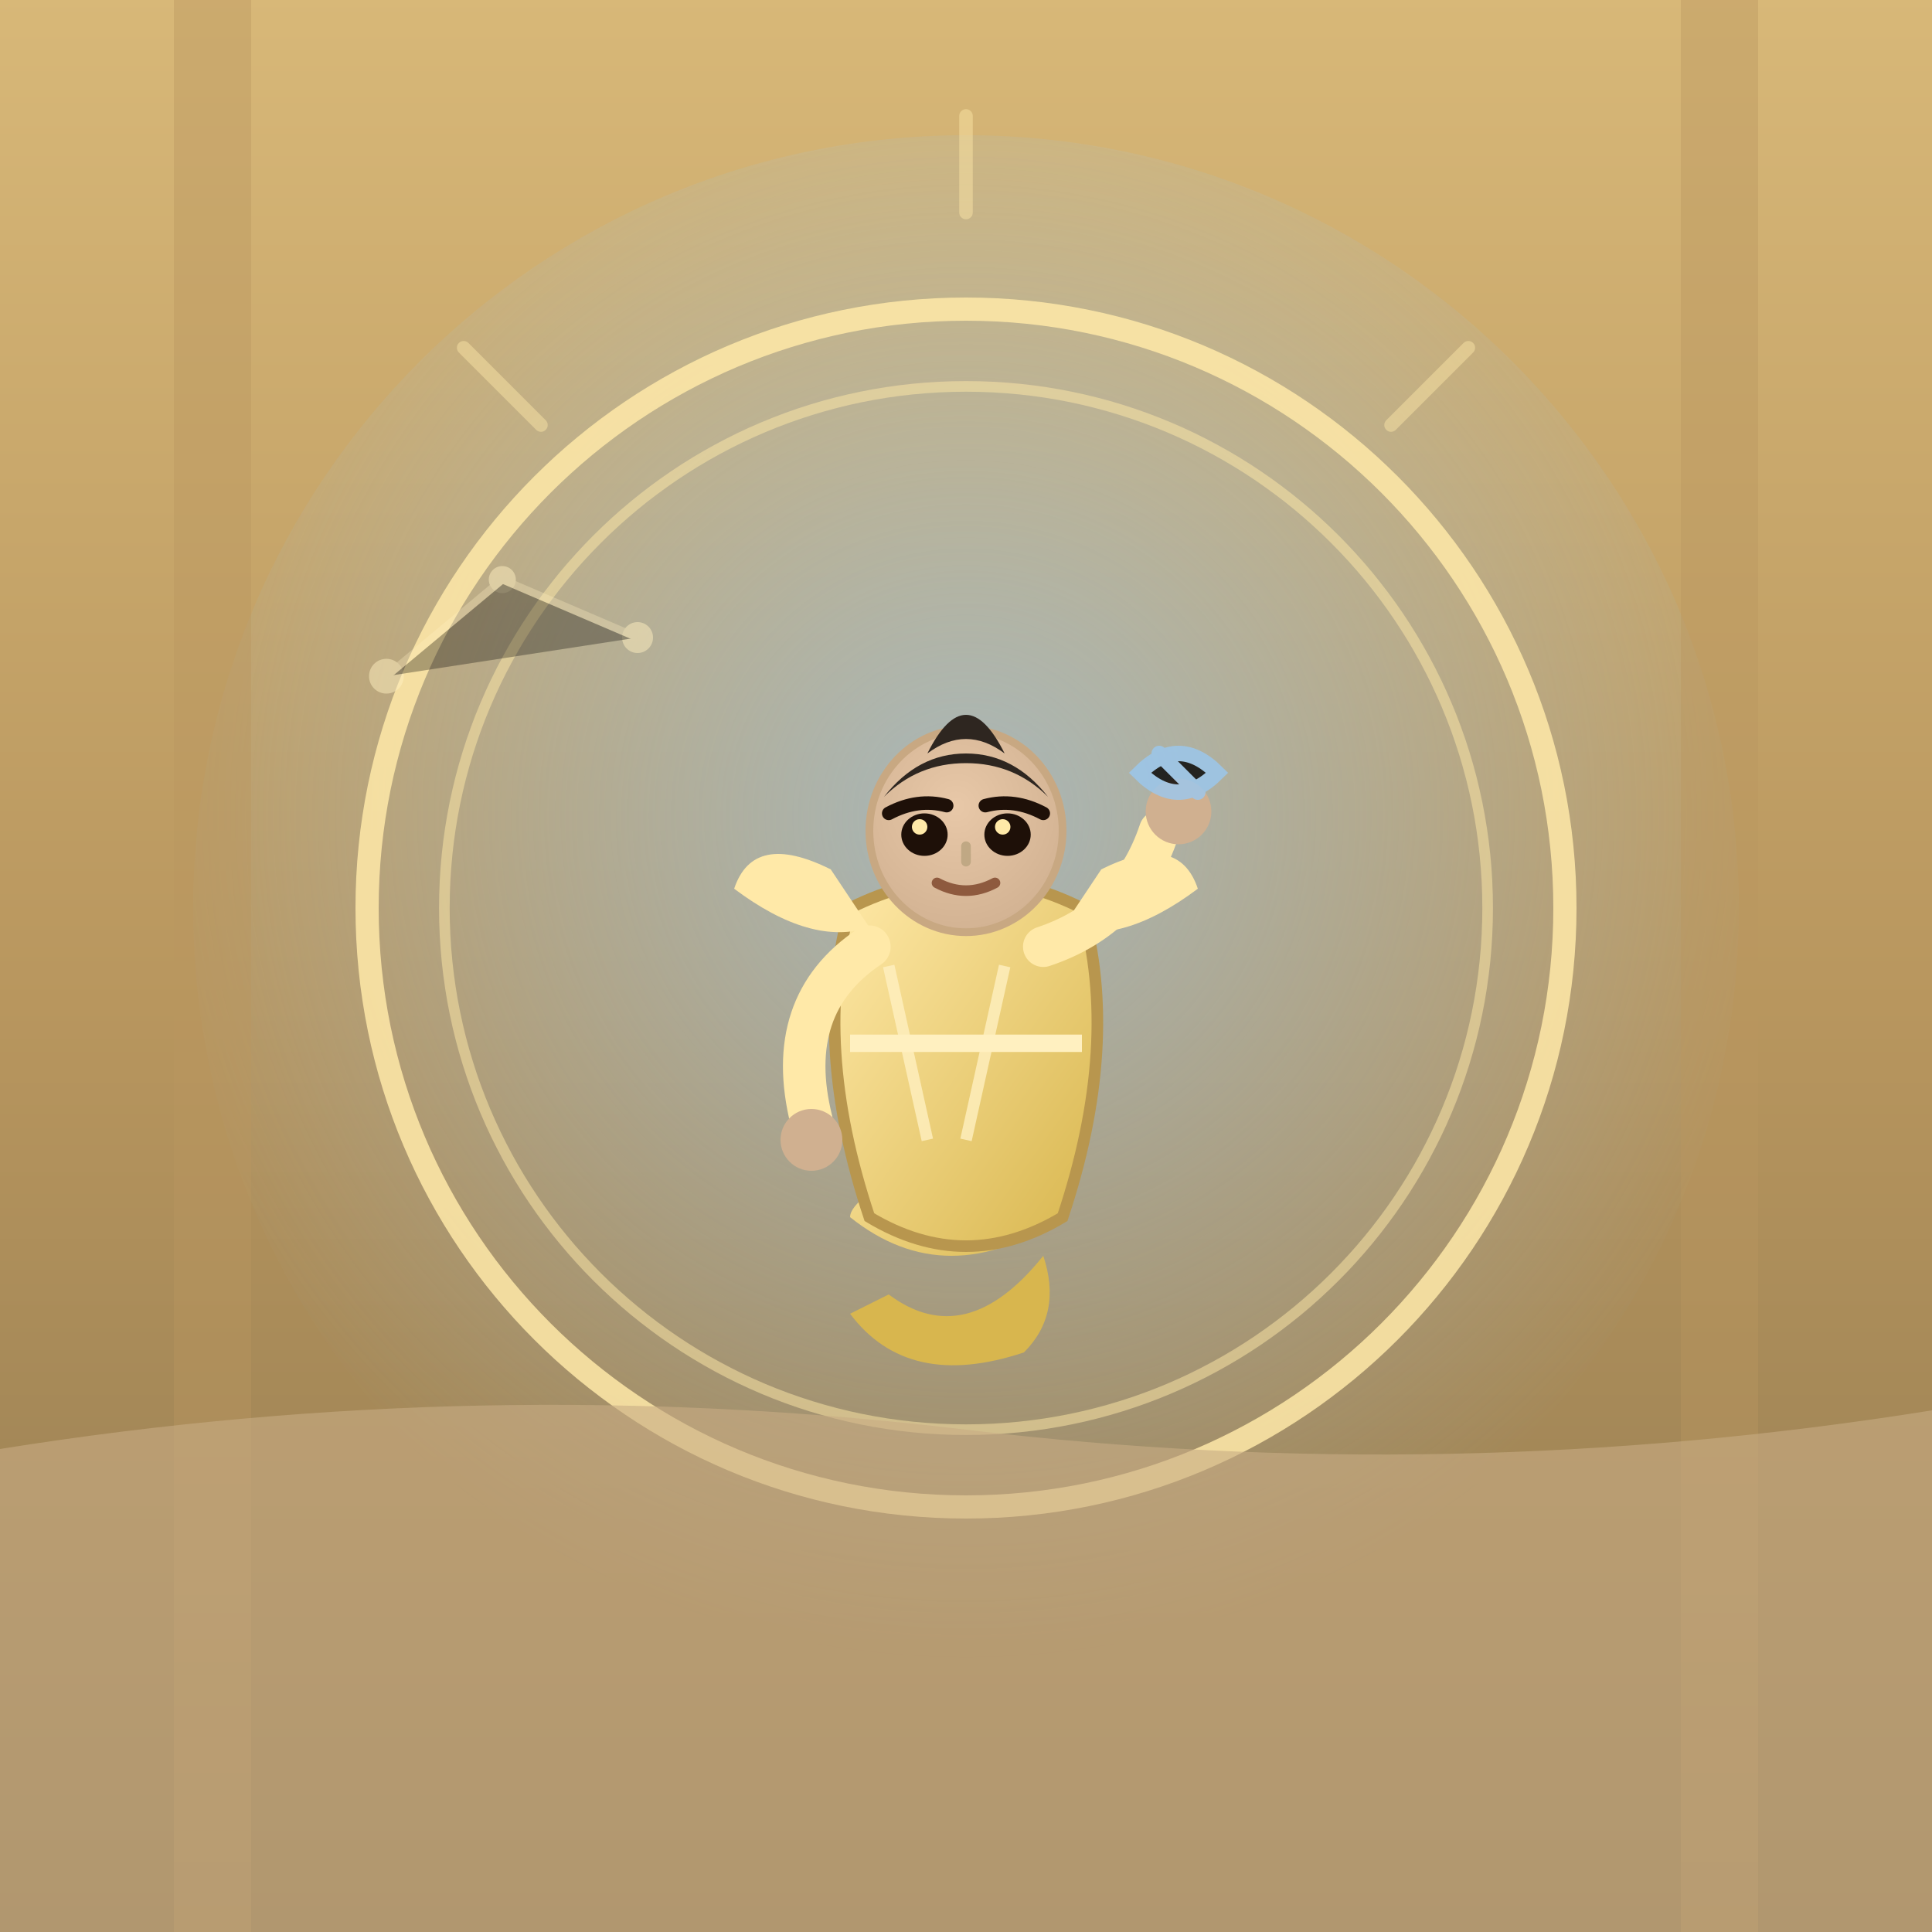
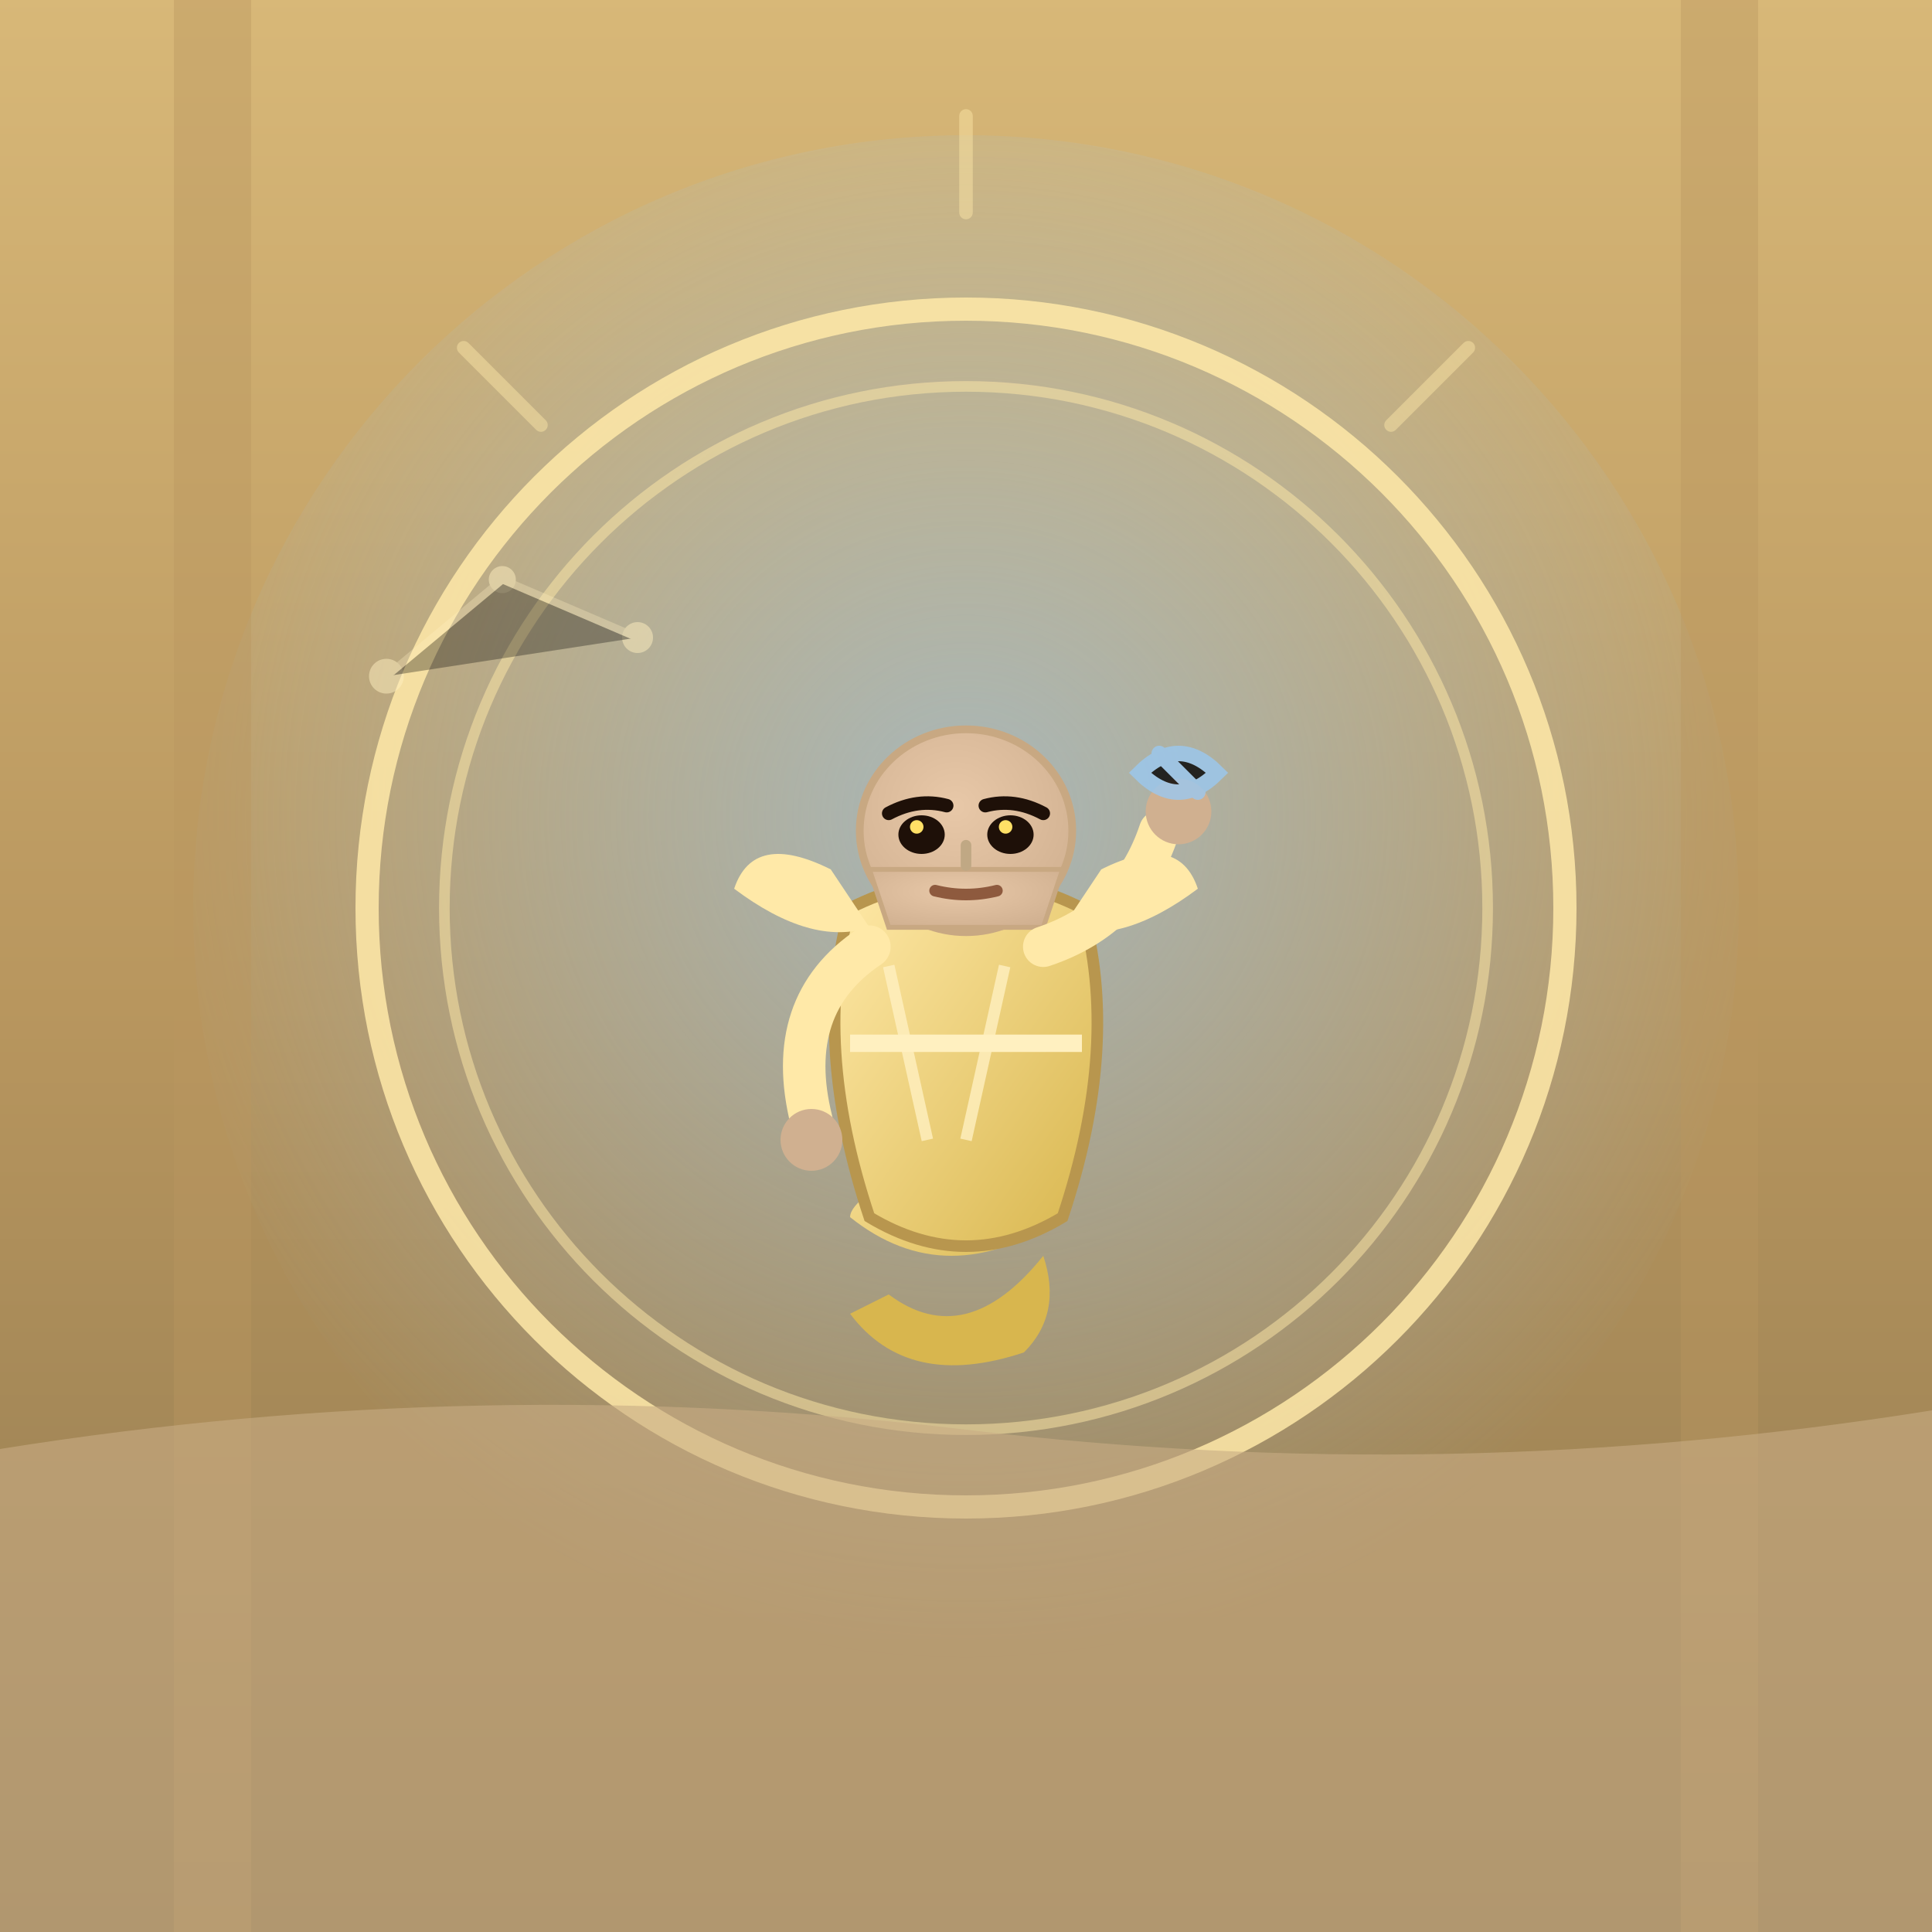
<svg xmlns="http://www.w3.org/2000/svg" viewBox="0 0 200 200" role="img" aria-label="狮子座·艾奥里亚·五阶·狮子宫主·黄金狮子雷霆绕拳">
  <defs>
    <linearGradient id="bg" x1="0" y1="0" x2="0" y2="1">
      <stop offset="0%" stop-color="#D8B878" />
      <stop offset="52%" stop-color="#B8965E" />
      <stop offset="100%" stop-color="#8E7850" />
    </linearGradient>
    <radialGradient id="bolt" cx="50%" cy="44%" r="55%">
      <stop offset="0%" stop-color="#9AC8F0" stop-opacity="0.6" />
      <stop offset="100%" stop-color="#9AC8F0" stop-opacity="0" />
    </radialGradient>
    <linearGradient id="armor" x1="0" y1="0" x2="1" y2="1">
      <stop offset="0%" stop-color="#FFE9A8" />
      <stop offset="100%" stop-color="#D8B64E" />
    </linearGradient>
    <radialGradient id="skin" cx="45%" cy="38%" r="70%">
      <stop offset="0%" stop-color="#E8C8A8" />
      <stop offset="100%" stop-color="#D0B090" />
    </radialGradient>
    <g id="leo-face">
-       <ellipse cx="0" cy="0" rx="10" ry="10.5" fill="url(#skin)" stroke="#C8A882" stroke-width="0.8" />
-       <path d="M -4 -8 Q 0 -11 4 -8 Q 2 -12 0 -12 Q -2 -12 -4 -8 Z" fill="#2E2620" />
-       <path d="M -8.5 -3.5 Q -5 -8 0 -8 Q 5 -8 8.5 -3.5 Q 5 -7 0 -7 Q -5 -7 -8.5 -3.5 Z" fill="#2E2620" />
+       <ellipse cx="0" cy="0" rx="11" ry="10.5" fill="url(#skin)" stroke="#C8A882" stroke-width="0.8" />
+       <path d="M -10 4 L 10 4 L 8 10 L -8 10 Z" fill="url(#skin)" stroke="#C8A882" stroke-width="0.5" />
      <path d="M -8 -1.8 Q -5 -3.4 -2 -2.6 M 8 -1.8 Q 5 -3.4 2 -2.6" stroke="#1E1008" stroke-width="1.4" stroke-linecap="round" fill="none" />
-       <ellipse cx="-4.3" cy="0.4" rx="2.4" ry="2.2" fill="#1E1008" />
-       <ellipse cx="4.3" cy="0.4" rx="2.4" ry="2.2" fill="#1E1008" />
-       <circle cx="-4.8" cy="-0.4" r="0.8" fill="#FFE9A8" />
-       <circle cx="3.8" cy="-0.4" r="0.8" fill="#FFE9A8" />
-       <path d="M 0 1.6 L 0 3.2" stroke="#C0A884" stroke-width="1" stroke-linecap="round" />
-       <path d="M -3 5.4 Q 0 7 3 5.4" fill="none" stroke="#8E5A3E" stroke-width="1.1" stroke-linecap="round" />
+       <ellipse cx="-4.6" cy="0.4" rx="2.4" ry="2" fill="#1E1008" />
+       <ellipse cx="4.6" cy="0.4" rx="2.4" ry="2" fill="#1E1008" />
+       <circle cx="-5.1" cy="-0.4" r="0.7" fill="#FFE066" />
+       <circle cx="4.1" cy="-0.4" r="0.7" fill="#FFE066" />
+       <path d="M 0 1.5 L 0 3.6" stroke="#C0A884" stroke-width="1.1" stroke-linecap="round" />
+       <path d="M -3.2 6.2 Q 0 7 3.2 6.2" fill="none" stroke="#8E5A3E" stroke-width="1.2" stroke-linecap="round" />
    </g>
  </defs>
  <rect width="200" height="200" fill="url(#bg)" />
  <circle cx="100" cy="94" r="80" fill="url(#bolt)">
    <animate attributeName="opacity" values="0.6;0.35;0.6" dur="3s" repeatCount="indefinite" />
  </circle>
  <g>
    <circle cx="100" cy="94" r="62" fill="none" stroke="#FFE9A8" stroke-width="2.4" opacity="0.85">
      <animate attributeName="r" values="62;67;62" dur="3.2s" repeatCount="indefinite" />
    </circle>
    <circle cx="100" cy="94" r="54" fill="none" stroke="#FFE9A8" stroke-width="1.1" opacity="0.5">
      <animate attributeName="r" values="54;57;54" dur="3.2s" repeatCount="indefinite" />
    </circle>
  </g>
  <g opacity="0.5">
    <g fill="#FFF0C0">
      <circle cx="40" cy="70" r="1.8" />
      <circle cx="52" cy="60" r="1.4" />
      <circle cx="66" cy="66" r="1.6" />
    </g>
    <path d="M 40 70 L 52 60 L 66 66" stroke="#FFF0C0" stroke-width="0.8" opacity="0.6" />
  </g>
  <g opacity="0.4">
    <path d="M 18 0 L 26 0 L 26 200 L 18 200 Z" fill="#B8965E" />
    <path d="M 174 0 L 182 0 L 182 200 L 174 200 Z" fill="#B8965E" />
  </g>
  <g opacity="0.6">
    <path d="M 0 150 Q 50 142 100 148 Q 150 154 200 146 L 200 200 L 0 200 Z" fill="#C8AC84">
      <animateTransform attributeName="transform" type="translate" values="0 0;6 2;0 0" dur="7s" repeatCount="indefinite" />
    </path>
  </g>
  <path d="M 88 136 Q 94 144 106 140 Q 110 136 108 130 Q 100 140 92 134 Z" fill="#D8B64E" />
  <path d="M 88 126 Q 98 134 110 126 Q 114 120 110 112 Q 104 124 96 120 Q 88 124 88 126 Z" fill="url(#armor)" />
  <path d="M 88 94 Q 84 108 90 126 Q 100 132 110 126 Q 116 108 112 94 Q 100 88 88 94 Z" fill="url(#armor)" stroke="#B8964E" stroke-width="1.2" />
  <path d="M 86 90 Q 78 86 76 92 Q 84 98 90 96 Z" fill="#FFE9A8" />
  <path d="M 114 90 Q 122 86 124 92 Q 116 98 110 96 Z" fill="#FFE9A8" />
  <path d="M 92 100 L 96 118 M 104 100 L 100 118" stroke="#FFF0C0" stroke-width="1.2" opacity="0.8" />
  <path d="M 88 108 L 112 108" stroke="#FFF0C0" stroke-width="1.8" />
  <use href="#leo-face" transform="translate(100,86) scale(1)" />
  <path d="M 90 98 C 84 102 82 108 84 116" fill="none" stroke="#FFE9A8" stroke-width="4.4" stroke-linecap="round" />
  <circle cx="84" cy="118" r="3.2" fill="#D0B090" />
  <g>
    <animateTransform attributeName="transform" type="translate" values="0 0;1 -2;0 0" dur="3s" repeatCount="indefinite" />
    <path d="M 108 98 C 114 96 118 92 120 86" fill="none" stroke="#FFE9A8" stroke-width="4.2" stroke-linecap="round" />
    <circle cx="122" cy="84" r="3.4" fill="#D0B090" />
    <g stroke="#9AC8F0" stroke-width="1.6" opacity="0.8" stroke-linecap="round">
      <path d="M 118 80 Q 122 76 126 80 Q 122 84 118 80 Z">
        <animateTransform attributeName="transform" type="rotate" values="0 122 80;360 122 80" dur="3s" repeatCount="indefinite" />
      </path>
      <path d="M 120 78 L 124 82">
        <animate attributeName="opacity" values="0.8;0.3;0.8" dur="1.6s" repeatCount="indefinite" />
      </path>
    </g>
  </g>
  <g fill="#9AC8F0">
    <circle cx="44" cy="104">
      <animate attributeName="cy" values="104;94;104" dur="3.2s" repeatCount="indefinite" />
      <animate attributeName="opacity" values="0.6;0.15;0.6" dur="3.2s" repeatCount="indefinite" />
    </circle>
    <circle cx="156" cy="84">
      <animate attributeName="cy" values="84;74;84" dur="3.6s" repeatCount="indefinite" />
      <animate attributeName="opacity" values="0.5;0.12;0.5" dur="3.6s" repeatCount="indefinite" />
    </circle>
  </g>
  <g stroke="#FFE9A8" stroke-width="1.4" opacity="0.45" stroke-linecap="round">
    <path d="M 100 22 L 100 12" />
    <path d="M 56 44 L 48 36" />
    <path d="M 144 44 L 152 36" />
  </g>
</svg>
